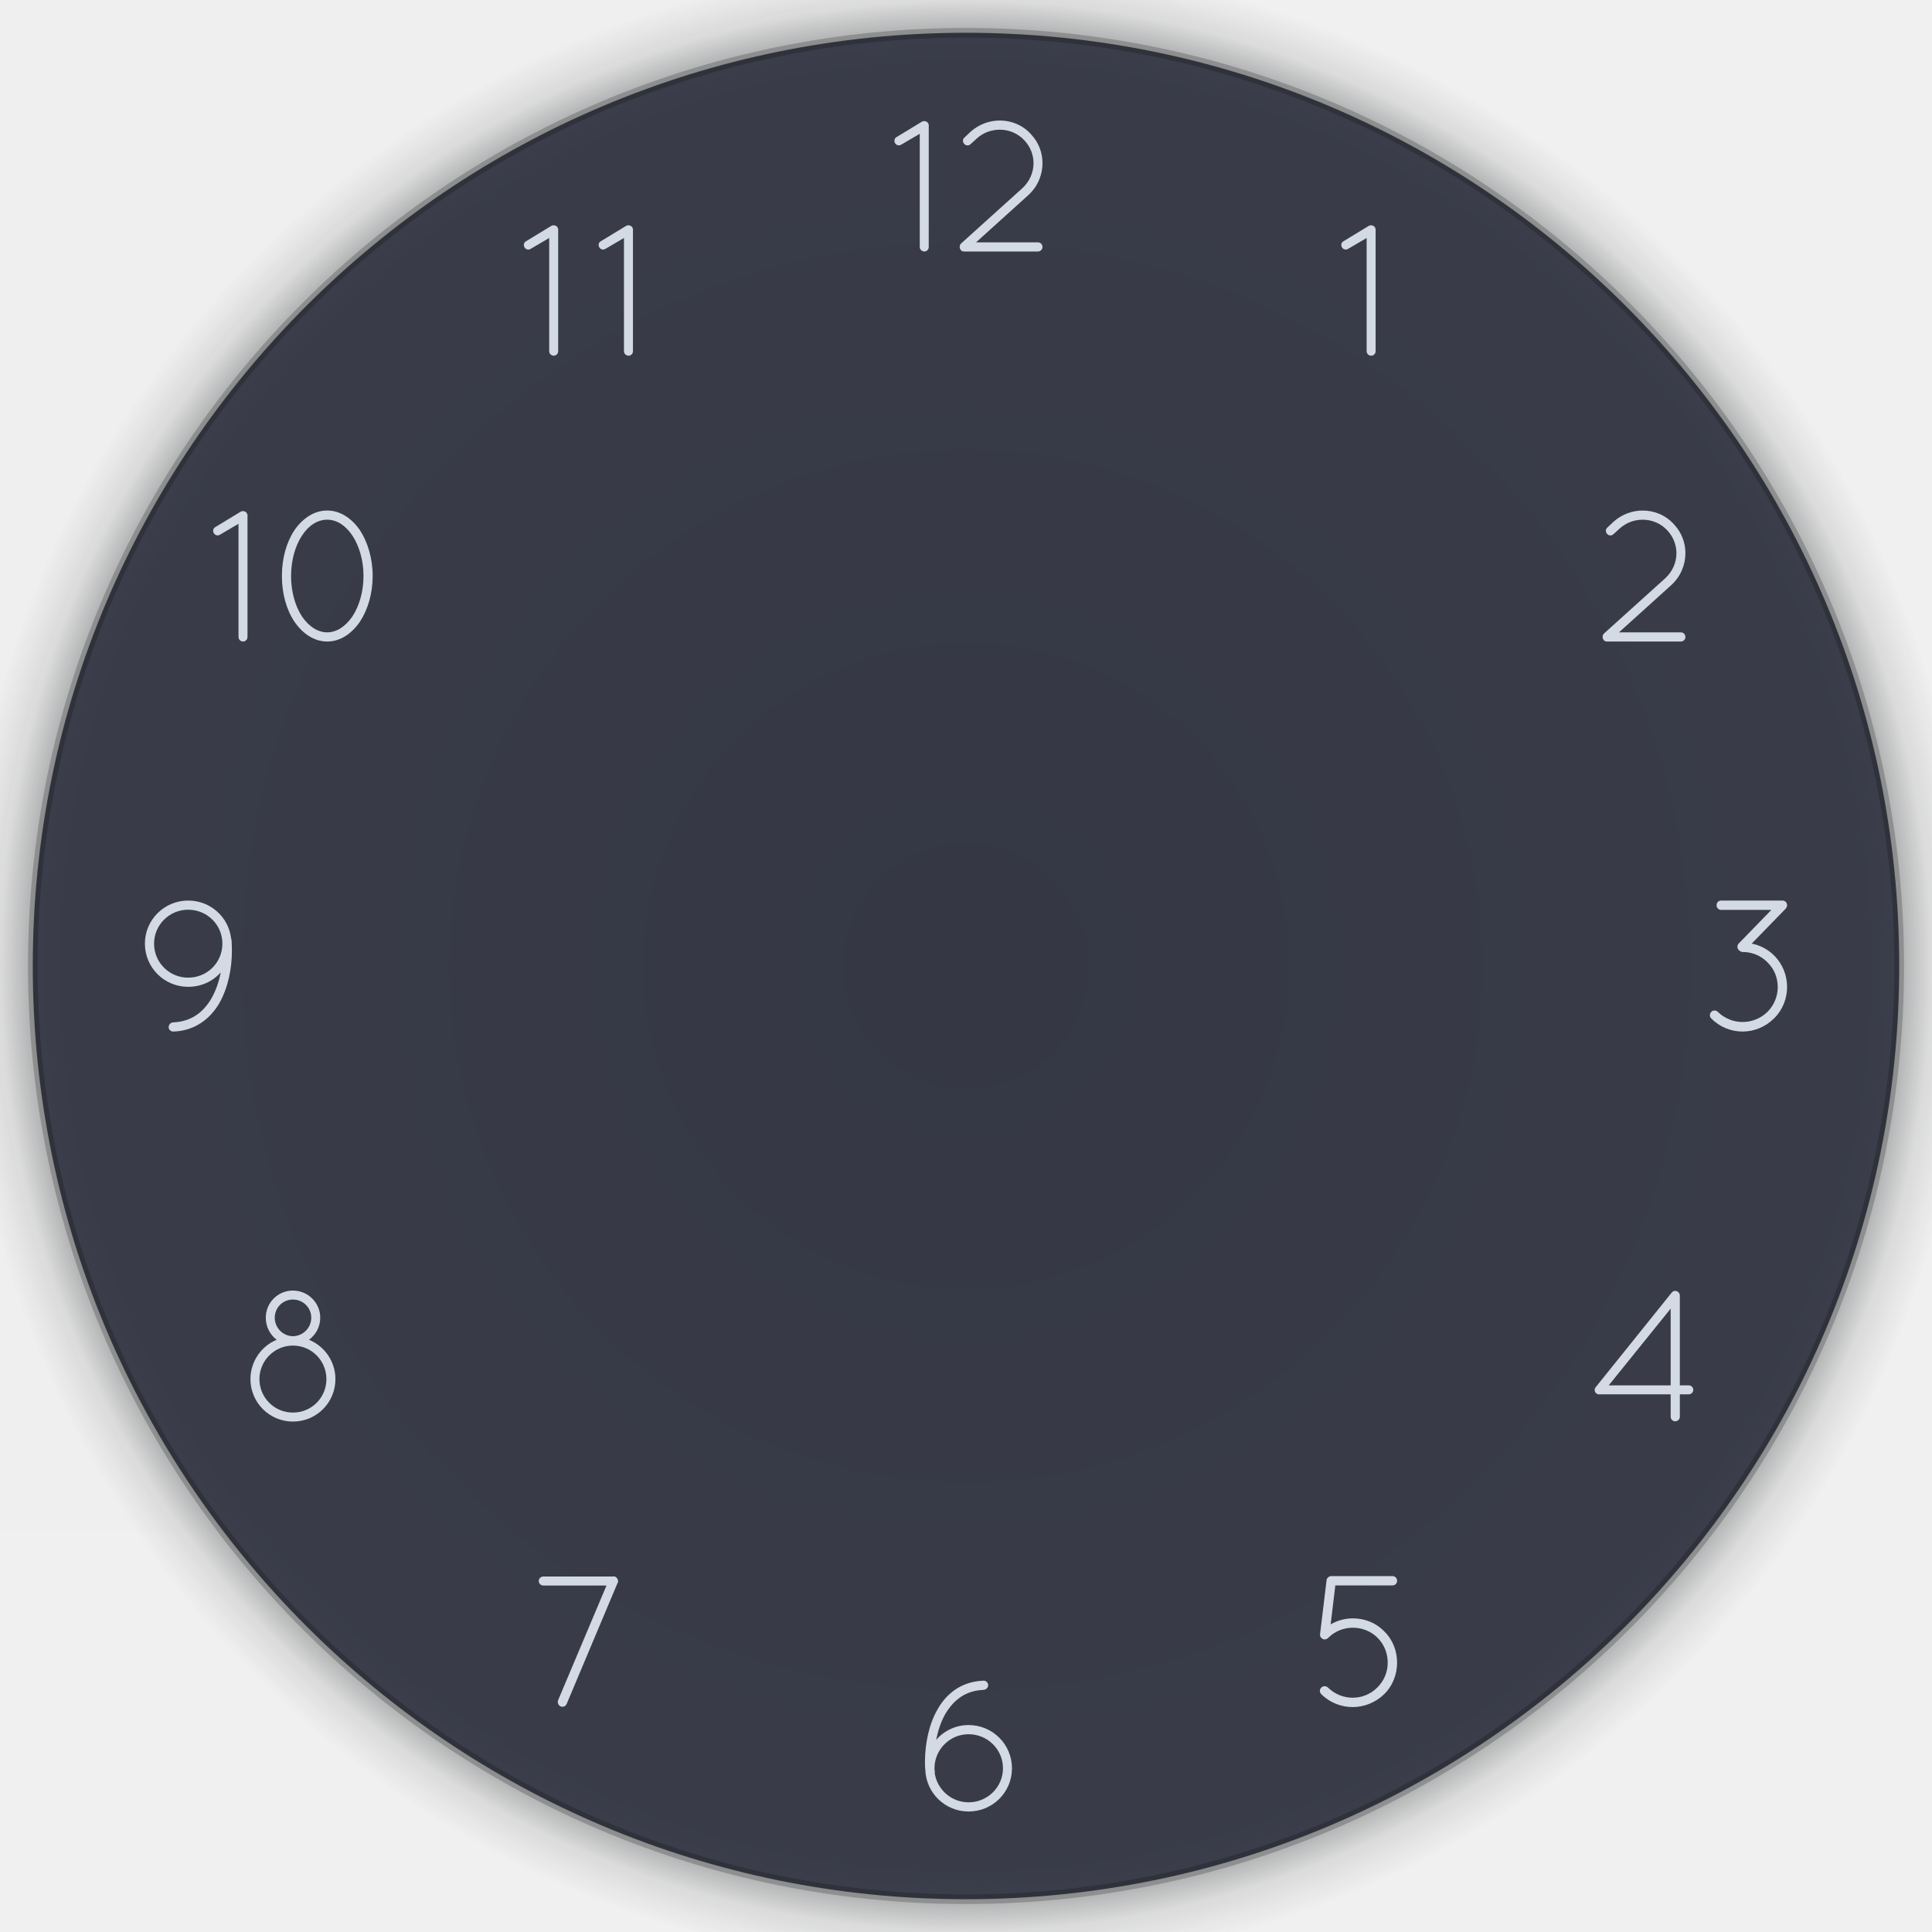
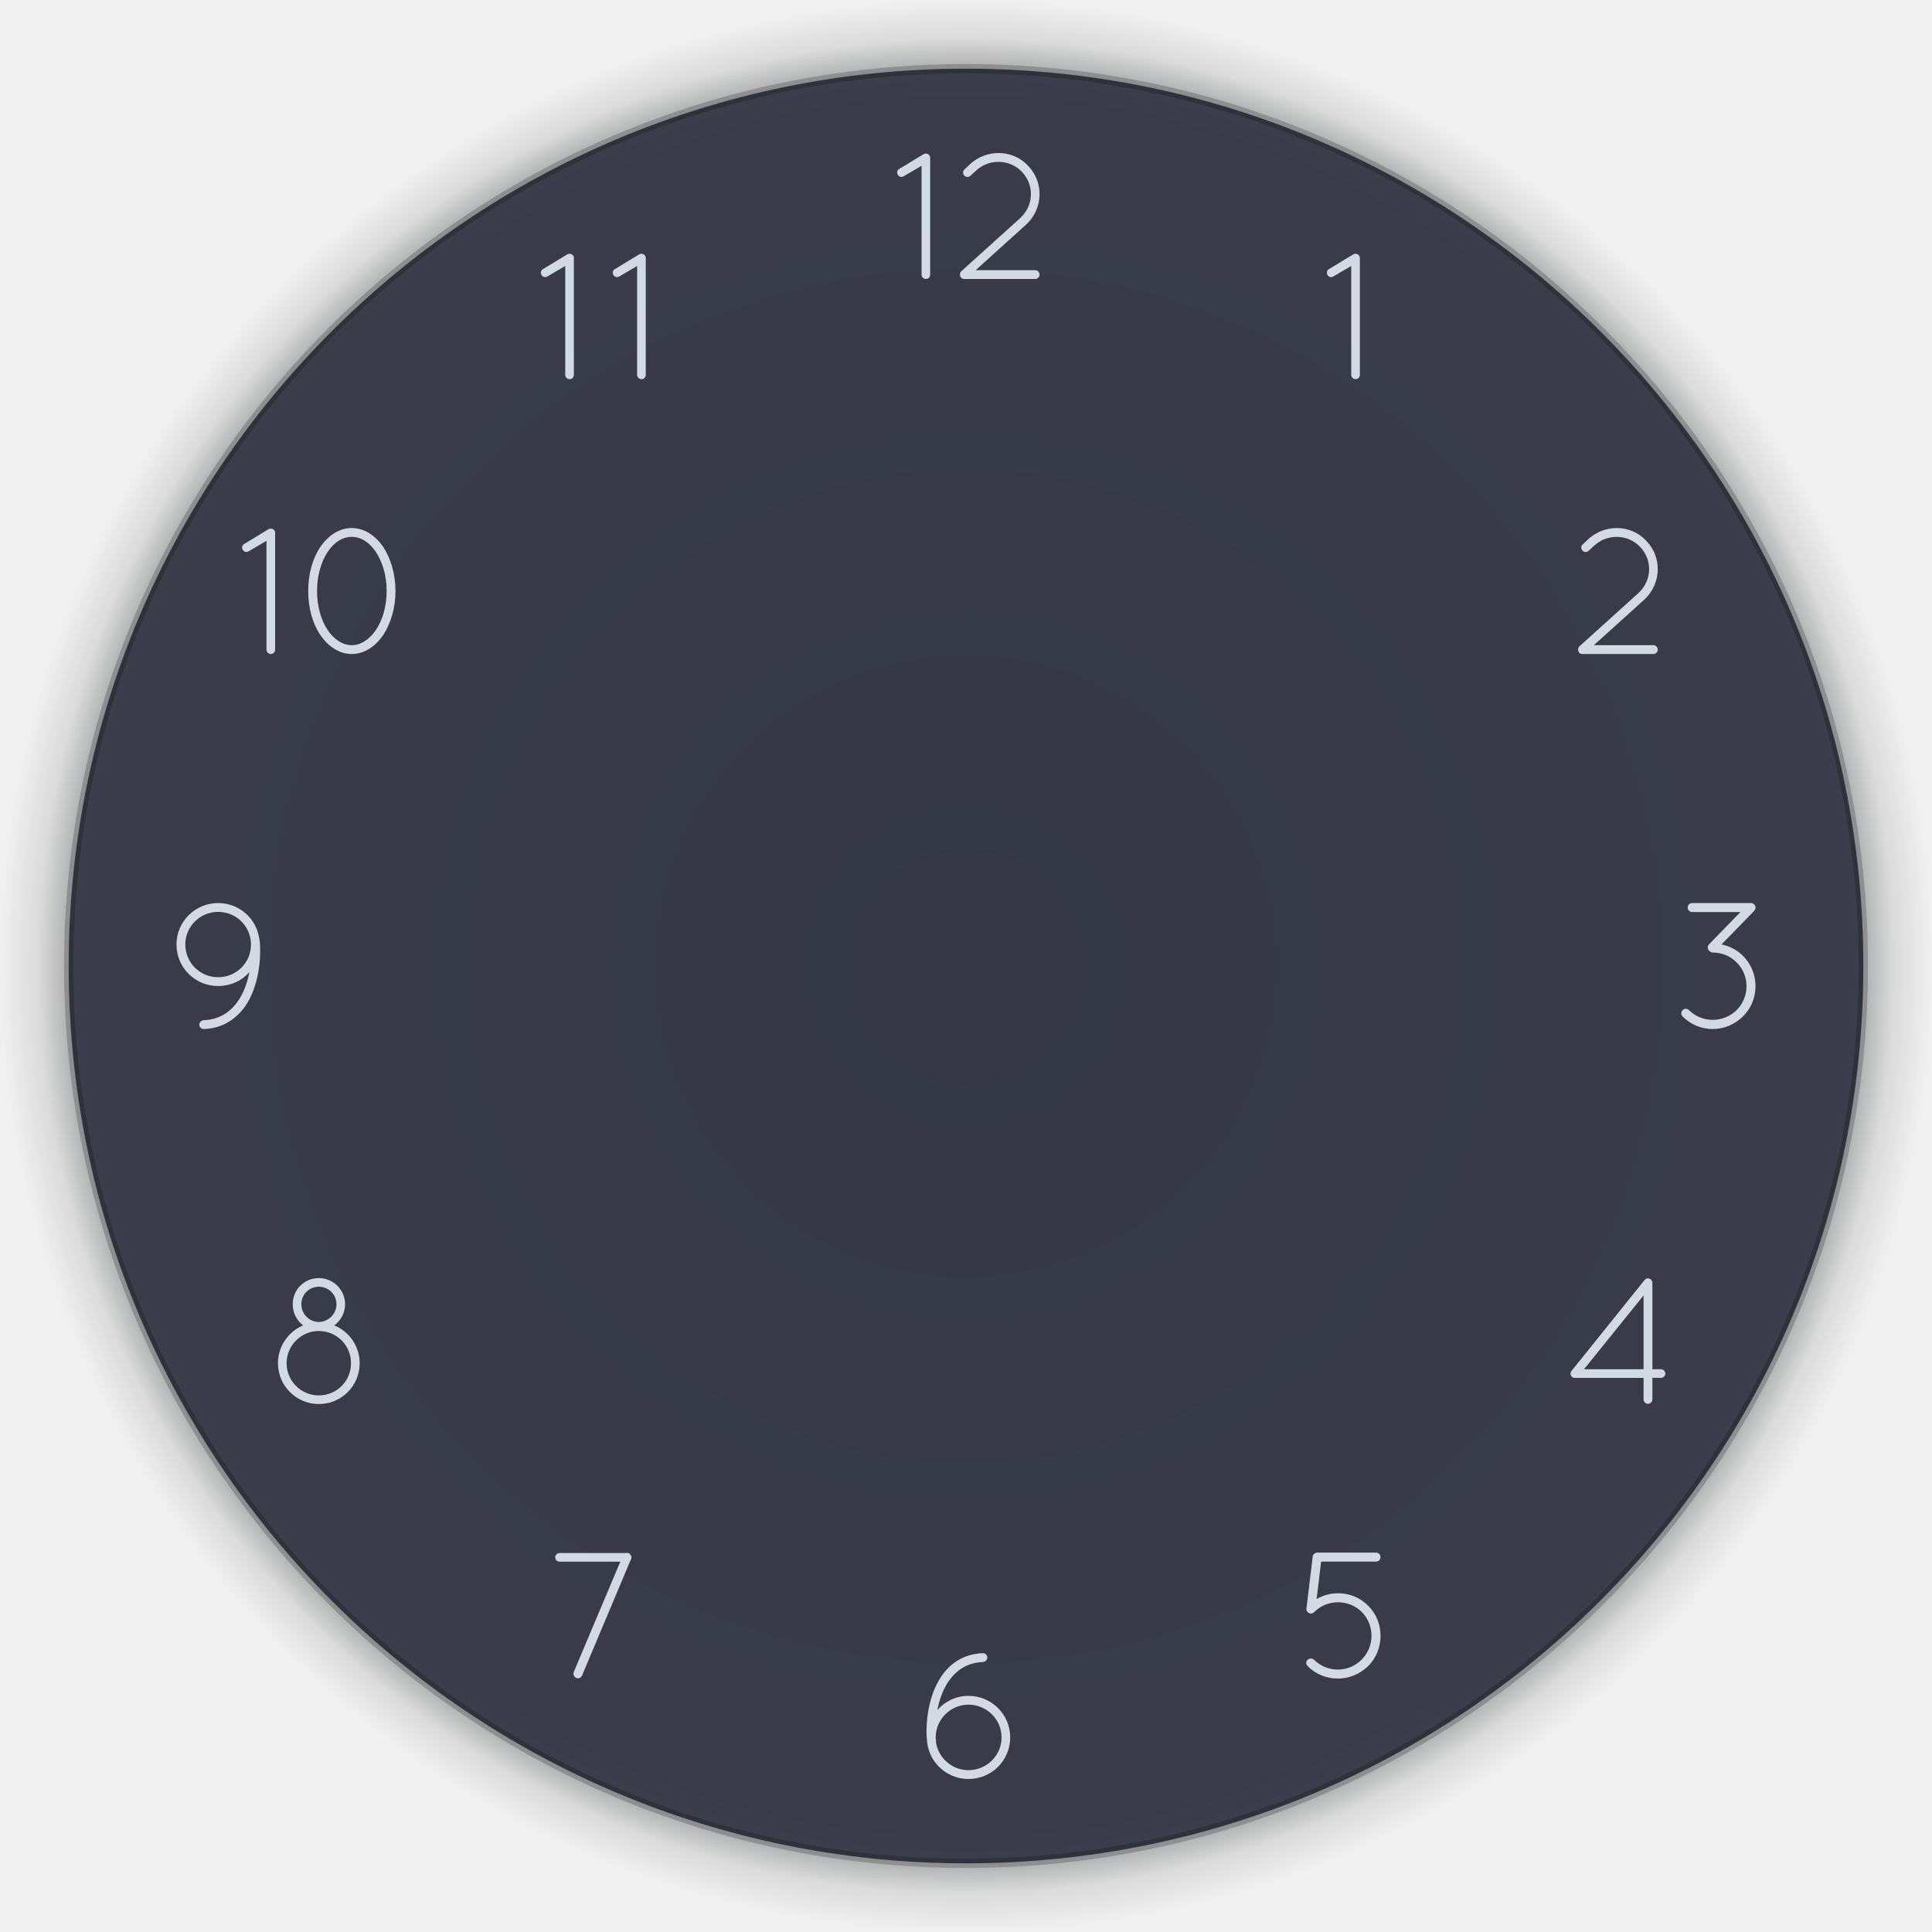
- <svg xmlns="http://www.w3.org/2000/svg" xmlns:xlink="http://www.w3.org/1999/xlink" id="svg2" width="200" height="200" version="1">
+ <svg xmlns="http://www.w3.org/2000/svg" xmlns:xlink="http://www.w3.org/1999/xlink" id="svg2" width="208" height="208" version="1">
  <defs id="defs5">
    <linearGradient id="linearGradient4011">
      <stop id="stop4013" style="stop-color:#232629;stop-opacity:1;" offset="0" />
      <stop id="stop4019" style="stop-color:#232629;stop-opacity:0.523;" offset=".9" />
      <stop id="stop4021" style="stop-color:#232629;stop-opacity:0.107;" offset=".96" />
      <stop id="stop4015" style="stop-color:#232629;stop-opacity:0;" offset="1" />
    </linearGradient>
    <radialGradient id="radialGradient4671" cx="1255.872" cy="382.729" r="96.606" fx="1255.872" fy="382.729" gradientTransform="matrix(1.076543,0,0,1.076543,-1252,-312.0245)" gradientUnits="userSpaceOnUse" xlink:href="#linearGradient4011" />
  </defs>
-   <rect id="rect4069" style="opacity:0.005;fill:#717171;fill-opacity:1;stroke:none" width="214" height="214" x="-129.06" y="-55.53" />
-   <g id="ClockFace">
+   <g id="ClockFace" transform="translate(4,4)">
    <circle id="path4329" style="fill:url(#radialGradient4671);fill-opacity:1;stroke:none" cx="100" cy="100" r="104" />
    <circle id="path5099" style="opacity:0.95;fill:#353945;fill-opacity:1;stroke:none" cx="100" cy="100" r="96.606" />
    <circle id="path5627" style="fill:none;stroke:#000000;stroke-opacity:0.2" cx="100.001" cy="99.999" r="96.606" />
-     <g id="g4372" style="fill:#ffffff;fill-opacity:1;opacity:1">
+     <g id="g4372" style="opacity:1;fill:#ffffff;fill-opacity:1">
      <path id="path4338" style="font-style:normal;font-variant:normal;font-weight:normal;font-stretch:normal;font-size:medium;line-height:125%;font-family:Quicksand;-inkscape-font-specification:'Quicksand, Normal';text-align:start;letter-spacing:0px;word-spacing:0px;writing-mode:lr-tb;text-anchor:start;opacity:1;fill:#d3dae3;fill-opacity:1;stroke:none;stroke-width:1px;stroke-linecap:butt;stroke-linejoin:miter;stroke-opacity:1" d="m 166.027,66.274 c 0.077,0.097 0.213,0.136 0.349,0.136 l 0.077,0 7.555,0 c 0.252,0 0.465,-0.213 0.465,-0.465 0,-0.271 -0.213,-0.484 -0.465,-0.484 l -6.412,0 5.424,-4.901 c 0.969,-0.891 1.453,-2.092 1.453,-3.293 0,-1.046 -0.368,-2.112 -1.162,-2.964 -0.872,-0.988 -2.073,-1.453 -3.255,-1.453 -1.066,0 -2.15,0.387 -3.003,1.143 l -0.659,0.62 c -0.194,0.155 -0.213,0.465 -0.019,0.659 0.155,0.194 0.465,0.213 0.659,0.019 l 0.659,-0.601 c 0.678,-0.601 1.511,-0.891 2.364,-0.891 0.949,0 1.899,0.387 2.577,1.143 0.601,0.659 0.911,1.492 0.911,2.325 0,0.969 -0.407,1.899 -1.162,2.596 l -6.335,5.715 c -0.194,0.194 -0.194,0.484 -0.019,0.697 z" />
      <path id="path4340" style="font-style:normal;font-variant:normal;font-weight:normal;font-stretch:normal;font-size:medium;line-height:125%;font-family:Quicksand;-inkscape-font-specification:'Quicksand, Normal';text-align:start;letter-spacing:0px;word-spacing:0px;writing-mode:lr-tb;text-anchor:start;opacity:1;fill:#d3dae3;fill-opacity:1;stroke:none;stroke-width:1px;stroke-linecap:butt;stroke-linejoin:miter;stroke-opacity:1" d="m 184.942,93.921 c 0.039,-0.058 0.058,-0.136 0.058,-0.213 0,-0.271 -0.213,-0.484 -0.484,-0.484 l -6.335,0 c -0.271,0 -0.484,0.213 -0.484,0.484 0,0.271 0.213,0.484 0.484,0.484 l 5.192,0 -3.371,3.468 c -0.194,0.194 -0.194,0.504 0,0.697 0,0 0.019,0 0.019,0 0.097,0.116 0.232,0.194 0.387,0.194 0.93,0 1.86,0.349 2.557,1.066 0.717,0.697 1.066,1.627 1.066,2.557 0,0.93 -0.349,1.86 -1.066,2.577 -0.717,0.697 -1.647,1.046 -2.577,1.046 -0.93,0 -1.84,-0.349 -2.557,-1.046 -0.194,-0.194 -0.504,-0.194 -0.678,0 -0.194,0.194 -0.194,0.504 0,0.678 0.891,0.911 2.073,1.356 3.235,1.356 0,0 0,0 0,0 1.182,0 2.363,-0.465 3.255,-1.356 0.911,-0.891 1.356,-2.073 1.356,-3.255 0,-1.182 -0.446,-2.364 -1.337,-3.255 -0.659,-0.659 -1.472,-1.066 -2.325,-1.24 l 3.507,-3.603 c 0.039,-0.039 0.077,-0.097 0.097,-0.155 z" />
      <path id="path4342" style="font-style:normal;font-variant:normal;font-weight:normal;font-stretch:normal;font-size:medium;line-height:125%;font-family:Quicksand;-inkscape-font-specification:'Quicksand, Normal';text-align:start;letter-spacing:0px;word-spacing:0px;writing-mode:lr-tb;text-anchor:start;opacity:1;fill:#d3dae3;fill-opacity:1;stroke:none;stroke-width:1px;stroke-linecap:butt;stroke-linejoin:miter;stroke-opacity:1" d="m 172.947,146.667 c 0,0.252 0.213,0.465 0.465,0.465 0.271,0 0.484,-0.213 0.484,-0.465 l 0,-2.325 0.911,0 c 0.271,0 0.484,-0.213 0.484,-0.465 0,-0.252 -0.213,-0.465 -0.484,-0.465 l -0.911,0 0,-9.299 0,-0.058 c 0,-0.019 -0.019,-0.039 -0.019,-0.077 -0.039,-0.077 -0.077,-0.174 -0.155,-0.232 -0.213,-0.174 -0.484,-0.155 -0.659,0.058 l -0.019,0.019 -7.846,9.764 c -0.174,0.194 -0.155,0.504 0.058,0.659 0.077,0.077 0.194,0.097 0.291,0.097 l 0.039,0 0.019,0 7.342,0 0,2.325 z m -6.412,-3.255 6.412,-7.943 0,7.943 -6.412,0 z" />
      <path id="path4344" style="font-style:normal;font-variant:normal;font-weight:normal;font-stretch:normal;font-size:medium;line-height:125%;font-family:Quicksand;-inkscape-font-specification:'Quicksand, Normal';text-align:start;letter-spacing:0px;word-spacing:0px;writing-mode:lr-tb;text-anchor:start;opacity:1;fill:#d3dae3;fill-opacity:1;stroke:none;stroke-width:1px;stroke-linecap:butt;stroke-linejoin:miter;stroke-opacity:1" d="m 140.034,176.717 c 1.162,0 2.363,-0.465 3.255,-1.337 0.911,-0.891 1.337,-2.092 1.337,-3.255 0,-1.201 -0.426,-2.364 -1.337,-3.255 -0.891,-0.911 -2.054,-1.337 -3.235,-1.337 -0.814,0 -1.608,0.213 -2.305,0.62 l 0.484,-4.03 5.909,0 c 0.271,0 0.484,-0.194 0.484,-0.484 0,-0.271 -0.213,-0.484 -0.484,-0.484 l -6.316,0 c -0.116,0 -0.232,0.039 -0.31,0.116 -0.116,0.077 -0.194,0.194 -0.194,0.349 l -0.659,5.463 c 0,0.039 -0.019,0.077 -0.019,0.097 0,0.058 0,0.116 0.019,0.155 0,0.019 0,0.039 0.019,0.058 l 0,0.019 c 0.019,0.058 0.058,0.116 0.116,0.155 0.174,0.194 0.484,0.194 0.678,0 0.717,-0.717 1.627,-1.066 2.577,-1.066 0.93,0 1.86,0.349 2.557,1.046 0.697,0.697 1.046,1.627 1.046,2.577 0,0.93 -0.349,1.84 -1.066,2.557 -0.717,0.717 -1.627,1.066 -2.557,1.066 -0.93,0 -1.84,-0.349 -2.557,-1.046 -0.194,-0.194 -0.504,-0.194 -0.697,0 -0.194,0.174 -0.194,0.484 0,0.678 0.891,0.891 2.073,1.337 3.255,1.337 z" />
      <path id="path4346" style="font-style:normal;font-variant:normal;font-weight:normal;font-stretch:normal;font-size:medium;line-height:125%;font-family:Quicksand;-inkscape-font-specification:'Quicksand, Normal';text-align:start;letter-spacing:0px;word-spacing:0px;writing-mode:lr-tb;text-anchor:start;opacity:1;fill:#d3dae3;fill-opacity:1;stroke:none;stroke-width:1px;stroke-linecap:butt;stroke-linejoin:miter;stroke-opacity:1" d="m 95.75,182.315 c 0,0.31 0,0.601 0.039,0.891 0.077,2.402 2.054,4.32 4.475,4.32 2.499,0 4.495,-1.995 4.495,-4.475 0,-2.46 -1.995,-4.475 -4.495,-4.475 -1.337,0 -2.538,0.601 -3.352,1.53 0.194,-0.969 0.504,-1.918 0.969,-2.712 0.852,-1.414 2.054,-2.383 3.952,-2.46 0.252,-0.019 0.465,-0.232 0.465,-0.504 -0.019,-0.252 -0.232,-0.465 -0.484,-0.446 -2.247,0.077 -3.816,1.298 -4.746,2.945 -0.93,1.608 -1.298,3.584 -1.317,5.386 z m 0.988,0.736 c 0,-1.937 1.589,-3.526 3.526,-3.526 1.976,0 3.565,1.589 3.565,3.526 0,1.937 -1.589,3.526 -3.565,3.526 -1.782,0 -3.274,-1.337 -3.507,-3.061 0.019,-0.039 0.019,-0.078 0.019,-0.136 -0.019,-0.078 -0.039,-0.155 -0.039,-0.252 l 0,-0.077 z" />
      <path id="path4348" style="font-style:normal;font-variant:normal;font-weight:normal;font-stretch:normal;font-size:medium;line-height:125%;font-family:Quicksand;-inkscape-font-specification:'Quicksand, Normal';text-align:start;letter-spacing:0px;word-spacing:0px;writing-mode:lr-tb;text-anchor:start;opacity:1;fill:#d3dae3;fill-opacity:1;stroke:none;stroke-width:1px;stroke-linecap:butt;stroke-linejoin:miter;stroke-opacity:1" d="m 58.039,176.646 c 0.077,0.039 0.116,0.039 0.194,0.039 0.174,0 0.349,-0.116 0.426,-0.291 l 5.25,-12.476 c 0.058,-0.077 0.077,-0.155 0.077,-0.252 0,-0.058 -0.019,-0.097 -0.039,-0.155 -0.039,-0.116 -0.136,-0.232 -0.252,-0.291 -0.097,-0.039 -0.194,-0.039 -0.291,-0.019 l -7.168,0 c -0.252,0 -0.465,0.213 -0.465,0.465 0,0.252 0.213,0.465 0.465,0.465 l 6.548,0 -5.018,11.895 c -0.077,0.233 0.039,0.523 0.271,0.62 z" />
      <path id="path4350" style="font-style:normal;font-variant:normal;font-weight:normal;font-stretch:normal;font-size:medium;line-height:125%;font-family:Quicksand;-inkscape-font-specification:'Quicksand, Normal';text-align:start;letter-spacing:0px;word-spacing:0px;writing-mode:lr-tb;text-anchor:start;opacity:1;fill:#d3dae3;fill-opacity:1;stroke:none;stroke-width:1px;stroke-linecap:butt;stroke-linejoin:miter;stroke-opacity:1" d="m 27.514,136.408 c 0,0.949 0.446,1.763 1.124,2.286 -1.589,0.659 -2.712,2.247 -2.712,4.068 0,2.441 1.976,4.398 4.398,4.398 2.441,0 4.398,-1.957 4.398,-4.398 0,-1.821 -1.124,-3.41 -2.732,-4.068 0.697,-0.523 1.162,-1.337 1.162,-2.286 0,-1.55 -1.279,-2.809 -2.828,-2.809 -1.569,0 -2.809,1.259 -2.809,2.809 z m -0.659,6.354 c 0,-1.899 1.55,-3.468 3.468,-3.468 1.937,0 3.468,1.569 3.468,3.468 0,1.918 -1.53,3.468 -3.468,3.468 -1.918,0 -3.468,-1.55 -3.468,-3.468 z m 1.589,-6.354 c 0,-1.046 0.833,-1.879 1.879,-1.879 1.046,0 1.899,0.833 1.899,1.879 0,1.046 -0.852,1.899 -1.899,1.918 -1.046,-0.019 -1.879,-0.872 -1.879,-1.918 z" />
-       <path id="path4352" style="font-style:normal;font-variant:normal;font-weight:normal;font-stretch:normal;font-size:medium;line-height:125%;font-family:Quicksand;-inkscape-font-specification:'Quicksand, Normal';text-align:start;letter-spacing:0px;word-spacing:0px;writing-mode:lr-tb;text-anchor:start;opacity:1;fill:#d3dae3;fill-opacity:1;stroke:none;stroke-width:1px;stroke-linecap:butt;stroke-linejoin:miter;stroke-opacity:1" d="m 15,97.68 c 0,2.499 2.015,4.475 4.475,4.475 1.356,0 2.557,-0.562 3.371,-1.492 -0.174,0.969 -0.504,1.899 -0.969,2.712 -0.833,1.414 -2.073,2.383 -3.952,2.46 -0.271,0.019 -0.465,0.232 -0.465,0.504 0,0.252 0.213,0.446 0.484,0.446 l 0.019,0 c 2.228,-0.077 3.816,-1.337 4.746,-2.945 0.911,-1.608 1.298,-3.603 1.298,-5.405 0,-0.407 -0.019,-0.794 -0.039,-1.162 -0.019,-0.039 -0.019,-0.058 -0.039,-0.097 C 23.679,94.948 21.8,93.224 19.475,93.224 17.015,93.224 15,95.219 15,97.68 Z m 4.475,3.526 c -1.937,0 -3.526,-1.55 -3.526,-3.526 0,-1.937 1.589,-3.507 3.526,-3.507 1.976,0 3.545,1.569 3.545,3.507 0,1.976 -1.569,3.526 -3.545,3.526 z" />
+       <path id="path4352" style="font-style:normal;font-variant:normal;font-weight:normal;font-stretch:normal;font-size:medium;line-height:125%;font-family:Quicksand;-inkscape-font-specification:'Quicksand, Normal';text-align:start;letter-spacing:0px;word-spacing:0px;writing-mode:lr-tb;text-anchor:start;opacity:1;fill:#d3dae3;fill-opacity:1;stroke:none;stroke-width:1px;stroke-linecap:butt;stroke-linejoin:miter;stroke-opacity:1" d="m 15,97.68 c 0,2.499 2.015,4.475 4.475,4.475 1.356,0 2.557,-0.562 3.371,-1.492 -0.174,0.969 -0.504,1.899 -0.969,2.712 -0.833,1.414 -2.073,2.383 -3.952,2.46 -0.271,0.019 -0.465,0.232 -0.465,0.504 0,0.252 0.213,0.446 0.484,0.446 l 0.019,0 c 2.228,-0.077 3.816,-1.337 4.746,-2.945 0.911,-1.608 1.298,-3.603 1.298,-5.405 0,-0.407 -0.019,-0.794 -0.039,-1.162 -0.019,-0.039 -0.019,-0.058 -0.039,-0.097 -0.252,-2.228 -2.131,-3.952 -4.456,-3.952 C 17.015,93.224 15,95.219 15,97.68 Z m 4.475,3.526 c -1.937,0 -3.526,-1.55 -3.526,-3.526 0,-1.937 1.589,-3.507 3.526,-3.507 1.976,0 3.545,1.569 3.545,3.507 0,1.976 -1.569,3.526 -3.545,3.526 z" />
      <path id="path4354" style="font-style:normal;font-variant:normal;font-weight:normal;font-stretch:normal;font-size:medium;line-height:125%;font-family:Quicksand;-inkscape-font-specification:'Quicksand, Normal';text-align:start;letter-spacing:0px;word-spacing:0px;writing-mode:lr-tb;text-anchor:start;opacity:1;fill:#d3dae3;fill-opacity:1;stroke:none;stroke-width:1px;stroke-linecap:butt;stroke-linejoin:miter;stroke-opacity:1" d="m 24.69,65.945 c 0,0.252 0.213,0.465 0.465,0.465 0.271,0 0.465,-0.213 0.465,-0.465 l 0,-12.457 c 0.019,-0.116 0,-0.232 -0.058,-0.349 -0.116,-0.213 -0.426,-0.291 -0.639,-0.174 L 22.307,54.554 c -0.232,0.116 -0.31,0.387 -0.174,0.639 0.077,0.136 0.232,0.232 0.407,0.232 0.077,0 0.174,-0.039 0.232,-0.077 l 1.918,-1.124 0,11.721 z" />
      <path id="path4356" style="font-style:normal;font-variant:normal;font-weight:normal;font-stretch:normal;font-size:medium;line-height:125%;font-family:Quicksand;-inkscape-font-specification:'Quicksand, Normal';text-align:start;letter-spacing:0px;word-spacing:0px;writing-mode:lr-tb;text-anchor:start;opacity:1;fill:#d3dae3;fill-opacity:1;stroke:none;stroke-width:1px;stroke-linecap:butt;stroke-linejoin:miter;stroke-opacity:1" d="m 30.481,64.356 c 0.833,1.22 2.015,2.054 3.39,2.054 1.375,0 2.557,-0.833 3.39,-2.054 0.814,-1.24 1.317,-2.906 1.317,-4.727 0,-1.821 -0.504,-3.487 -1.317,-4.746 -0.833,-1.201 -2.015,-2.034 -3.39,-2.034 -1.375,0 -2.557,0.833 -3.39,2.034 -0.833,1.259 -1.298,2.925 -1.298,4.746 0,1.821 0.465,3.487 1.298,4.727 z m 0.794,-8.931 c 0.697,-1.066 1.627,-1.627 2.596,-1.627 0,0 0,0 0,0 0.969,0 1.879,0.562 2.596,1.627 0.697,1.046 1.162,2.538 1.162,4.204 0,1.666 -0.465,3.158 -1.162,4.204 -0.717,1.027 -1.627,1.627 -2.596,1.627 -0.969,0 -1.899,-0.601 -2.596,-1.627 -0.697,-1.046 -1.143,-2.538 -1.143,-4.204 0,-1.666 0.446,-3.158 1.143,-4.204 z" />
      <path id="path4358" style="font-style:normal;font-variant:normal;font-weight:normal;font-stretch:normal;font-size:medium;line-height:125%;font-family:Quicksand;-inkscape-font-specification:'Quicksand, Normal';text-align:start;letter-spacing:0px;word-spacing:0px;writing-mode:lr-tb;text-anchor:start;opacity:1;fill:#d3dae3;fill-opacity:1;stroke:none;stroke-width:1px;stroke-linecap:butt;stroke-linejoin:miter;stroke-opacity:1" d="m 56.852,36.357 c 0,0.252 0.213,0.465 0.465,0.465 0.271,0 0.465,-0.213 0.465,-0.465 l 0,-12.457 c 0.019,-0.116 0,-0.232 -0.058,-0.349 -0.116,-0.213 -0.426,-0.291 -0.639,-0.174 l -2.615,1.589 c -0.232,0.116 -0.31,0.387 -0.174,0.639 0.077,0.136 0.232,0.232 0.407,0.232 0.077,0 0.174,-0.039 0.232,-0.077 l 1.918,-1.124 0,11.721 z" />
      <path id="path4360" style="font-style:normal;font-variant:normal;font-weight:normal;font-stretch:normal;font-size:medium;line-height:125%;font-family:Quicksand;-inkscape-font-specification:'Quicksand, Normal';text-align:start;letter-spacing:0px;word-spacing:0px;writing-mode:lr-tb;text-anchor:start;opacity:1;fill:#d3dae3;fill-opacity:1;stroke:none;stroke-width:1px;stroke-linecap:butt;stroke-linejoin:miter;stroke-opacity:1" d="m 64.593,36.357 c 0,0.252 0.213,0.465 0.465,0.465 0.271,0 0.465,-0.213 0.465,-0.465 l 0,-12.457 c 0.019,-0.116 0,-0.232 -0.058,-0.349 -0.116,-0.213 -0.426,-0.291 -0.639,-0.174 l -2.615,1.589 c -0.232,0.116 -0.31,0.387 -0.174,0.639 0.077,0.136 0.232,0.232 0.407,0.232 0.077,0 0.174,-0.039 0.232,-0.077 l 1.918,-1.124 0,11.721 z" />
      <path id="path4362" style="font-style:normal;font-variant:normal;font-weight:normal;font-stretch:normal;font-size:medium;line-height:125%;font-family:Quicksand;-inkscape-font-specification:'Quicksand, Normal';text-align:start;letter-spacing:0px;word-spacing:0px;writing-mode:lr-tb;text-anchor:start;opacity:1;fill:#d3dae3;fill-opacity:1;stroke:none;stroke-width:1px;stroke-linecap:butt;stroke-linejoin:miter;stroke-opacity:1" d="m 95.213,25.57 c 0,0.252 0.213,0.465 0.465,0.465 0.271,0 0.465,-0.213 0.465,-0.465 l 0,-12.457 c 0.019,-0.116 0,-0.232 -0.058,-0.349 -0.116,-0.213 -0.426,-0.291 -0.639,-0.174 l -2.615,1.589 c -0.232,0.116 -0.31,0.387 -0.174,0.639 0.077,0.136 0.232,0.232 0.407,0.232 0.077,0 0.174,-0.039 0.232,-0.077 l 1.918,-1.124 0,11.721 z" />
      <path id="path4364" style="font-style:normal;font-variant:normal;font-weight:normal;font-stretch:normal;font-size:medium;line-height:125%;font-family:Quicksand;-inkscape-font-specification:'Quicksand, Normal';text-align:start;letter-spacing:0px;word-spacing:0px;writing-mode:lr-tb;text-anchor:start;opacity:1;fill:#d3dae3;fill-opacity:1;stroke:none;stroke-width:1px;stroke-linecap:butt;stroke-linejoin:miter;stroke-opacity:1" d="m 99.473,25.899 c 0.077,0.097 0.213,0.136 0.349,0.136 l 0.077,0 7.555,0 c 0.252,0 0.465,-0.213 0.465,-0.465 0,-0.271 -0.213,-0.484 -0.465,-0.484 l -6.412,0 5.424,-4.901 c 0.969,-0.891 1.453,-2.092 1.453,-3.293 0,-1.046 -0.368,-2.112 -1.162,-2.964 -0.872,-0.988 -2.073,-1.453 -3.255,-1.453 -1.066,0 -2.15,0.387 -3.003,1.143 l -0.659,0.62 c -0.194,0.155 -0.213,0.465 -0.019,0.659 0.155,0.194 0.465,0.213 0.659,0.019 l 0.659,-0.601 c 0.678,-0.601 1.511,-0.891 2.364,-0.891 0.949,0 1.899,0.387 2.577,1.143 0.601,0.659 0.911,1.492 0.911,2.325 0,0.969 -0.407,1.899 -1.162,2.596 l -6.335,5.715 c -0.194,0.194 -0.194,0.484 -0.019,0.697 z" />
      <path id="path4336" style="font-style:normal;font-variant:normal;font-weight:normal;font-stretch:normal;font-size:medium;line-height:125%;font-family:Quicksand;-inkscape-font-specification:'Quicksand, Normal';text-align:start;letter-spacing:0px;word-spacing:0px;writing-mode:lr-tb;text-anchor:start;opacity:1;fill:#d3dae3;fill-opacity:1;stroke:none;stroke-width:1px;stroke-linecap:butt;stroke-linejoin:miter;stroke-opacity:1" d="m 141.473,36.357 c 0,0.252 0.213,0.465 0.465,0.465 0.271,0 0.465,-0.213 0.465,-0.465 l 0,-12.457 c 0.019,-0.116 0,-0.232 -0.058,-0.349 -0.116,-0.213 -0.426,-0.291 -0.639,-0.174 l -2.615,1.589 c -0.232,0.116 -0.31,0.387 -0.174,0.639 0.077,0.136 0.232,0.232 0.407,0.232 0.077,0 0.174,-0.039 0.232,-0.077 l 1.918,-1.124 0,11.721 z" />
    </g>
  </g>
-   <g id="HourHand" transform="matrix(-0.6000147,-0.799989,0.799989,-0.6000147,367.5251,1262.698)">
-     <rect id="rect4673" style="opacity:0.01;fill:#232629;fill-opacity:0.604;stroke:none" width="18" height="64" x="33" y="91" transform="matrix(-0.6000147,0.799989,-0.799989,-0.6000147,1122.662,607.6191)" />
+   <g id="HourHand" transform="matrix(-0.6000147,-0.799989,0.799989,-0.6000147,367.5251,1270.698)">
+     <rect id="rect4673" style="opacity:0.001;fill:#000000;fill-opacity:1;stroke:none" width="18" height="64" x="33" y="91" transform="matrix(-0.6000147,0.799989,-0.799989,-0.6000147,1122.662,607.6191)" />
    <path id="rect5450" style="fill:#d3dae3;fill-opacity:1;stroke:none" d="m 980.523,549.887 -5.955,-0.742 2.521,5.509 0.036,-0.051 34.481,25.905 3.422,-4.698 -34.481,-25.905 z" />
    <circle id="path5455-2" style="fill:#d3dae3;fill-opacity:1;stroke:none" cx="1771.396" cy="382.032" r="6.499" transform="translate(-753.9339,199.1847)" />
  </g>
-   <g id="MinuteHand" style="fill:#717171;fill-opacity:1" transform="matrix(-0.5033012,0.864111,-0.864111,-0.5033012,1260.352,-486.6583)">
-     <rect id="rect4675" style="opacity:0.01;fill:#232629;fill-opacity:0.604;stroke:none" width="12" height="85" x="64" y="94" transform="matrix(-0.5033012,-0.864111,0.864111,-0.5033012,966.2824,692.0649)" />
+   <g id="MinuteHand" style="fill:#717171;fill-opacity:1" transform="matrix(-0.5033012,0.864111,-0.864111,-0.5033012,1260.352,-478.6583)">
+     <rect id="rect4675" style="opacity:0.001;fill:#000000;fill-opacity:1;stroke:none" width="12" height="85" x="64" y="94" transform="matrix(-0.5033012,-0.864111,0.864111,-0.5033012,966.2824,692.0649)" />
    <path id="rect5459" style="fill:#d3dae3;fill-opacity:1;stroke:none" d="m 588.165,1012.615 75.736,7e-4 0,3 -75.736,-7e-4 z" transform="matrix(0.8642748,-0.5030199,0.5030199,0.8642748,0,0)" />
    <circle id="path5457" style="fill:#d3dae3;fill-opacity:1;stroke:none" cx="1771.396" cy="382.032" r="6.499" transform="matrix(0.5647512,0,0,0.5647512,17.10373,365.5042)" />
  </g>
-   <g id="SecondHand" style="fill:#e74c3c;fill-opacity:1" transform="matrix(-0.5006173,0.8656687,-0.8656687,-0.5006173,1284.495,-489.7159)">
+   <g id="SecondHand" style="fill:#e74c3c;fill-opacity:1" transform="matrix(-0.5006173,0.8656687,-0.8656687,-0.5006173,1284.495,-481.7159)">
    <rect id="rect6212" style="fill:#5294e2;fill-opacity:1;stroke:none" width="77.736" height="1.732" x="589.8" y="1011.19" transform="matrix(0.8660254,-0.5,0.5,0.8660254,0,0)" />
    <rect id="rect4677" style="opacity:0.01;fill:#5294e2;fill-opacity:1;stroke:none" width="8" height="7" x="106" y="96" transform="matrix(-0.5006173,-0.8656687,0.8656687,-0.5006173,985.8723,726.5489)" />
    <path id="path6214" style="fill:#5294e2;fill-opacity:1;stroke:none" d="m 1777.896,382.032 c 0,3.59 -2.91,6.499 -6.499,6.499 -3.59,0 -6.5,-2.91 -6.5,-6.499 0,-3.59 2.91,-6.499 6.5,-6.499 3.59,0 6.499,2.91 6.499,6.499 z" transform="matrix(0.2978345,0,0,0.2978345,489.8134,467.4493)" />
  </g>
-   <g id="HourHandShadow" style="opacity:0.1" transform="matrix(-0.6000147,-0.799989,0.799989,-0.6000147,467.1252,1262.698)">
+   <g id="HourHandShadow" style="opacity:0.1" transform="matrix(-0.6000147,-0.799989,0.799989,-0.6000147,467.1252,1270.698)">
    <path id="path4376" style="fill:#262626;fill-opacity:0;stroke:none" d="m 980.523,549.887 -5.955,-0.742 2.521,5.509 0.036,-0.051 34.481,25.905 3.422,-4.698 -34.481,-25.905 z" />
    <circle id="path4378" style="fill:#232629;fill-opacity:0.004;stroke:none" cx="1771.396" cy="382.032" r="6.499" transform="translate(-754,199.1995)" />
  </g>
-   <g id="SecondHandShadow" style="opacity:0.1;fill:#232629;fill-opacity:0" transform="matrix(-0.5006173,0.8656687,-0.8656687,-0.5006173,1296.495,-489.7159)">
+   <g id="SecondHandShadow" style="opacity:0.1;fill:#232629;fill-opacity:0" transform="matrix(-0.5006173,0.8656687,-0.8656687,-0.5006173,1296.495,-481.7159)">
    <path id="rect4414" style="fill:#232629;fill-opacity:0;stroke:none" d="m 591.805,1011.186 75.736,0 0,1.732 -75.736,0 z" transform="matrix(0.8660254,-0.5,0.5,0.8660254,0,0)" />
    <circle id="path4416" style="fill:#232629;fill-opacity:0;stroke:none" cx="1771.396" cy="382.032" r="6.499" transform="matrix(0.2978345,0,0,0.2978345,489.8134,467.4493)" />
    <rect id="rect4715" style="opacity:0.01;fill:#232629;fill-opacity:0;stroke:none" width="6" height="82" x="113" y="97" transform="matrix(-0.5006173,-0.8656687,0.8656687,-0.5006173,988.876,731.7429)" />
  </g>
-   <circle id="HandCenterScrew" style="opacity:0.001;fill:#232629;fill-opacity:1;stroke:none" d="m -45,100 a 5,5 0 1 1 -10,0 5,5 0 1 1 10,0 z" />
-   <g id="MinuteHandShadow" style="opacity:0.1;fill:#232629;fill-opacity:1" transform="matrix(-0.5033012,0.864111,-0.864111,-0.5033012,1348.352,-486.6583)">
+   <circle id="HandCenterScrew" style="opacity:0.001;fill:#232629;fill-opacity:1;stroke:none" cx="0" cy="8" r="0" />
+   <g id="MinuteHandShadow" style="opacity:0.1;fill:#232629;fill-opacity:1" transform="matrix(-0.5033012,0.864111,-0.864111,-0.5033012,1348.352,-478.6583)">
    <path id="rect4404" style="fill:#262626;fill-opacity:0;stroke:none" d="m 590.165,1012.615 73.736,0 0,3 -73.736,0 z" transform="matrix(0.8642748,-0.5030199,0.5030199,0.8642748,0,0)" />
    <circle id="path4406" style="fill:#232629;fill-opacity:0.004;stroke:none" cx="1771.396" cy="382.032" r="6.499" transform="matrix(0.6249637,0,0,0.6249637,-89.66208,342.4755)" />
  </g>
</svg>
